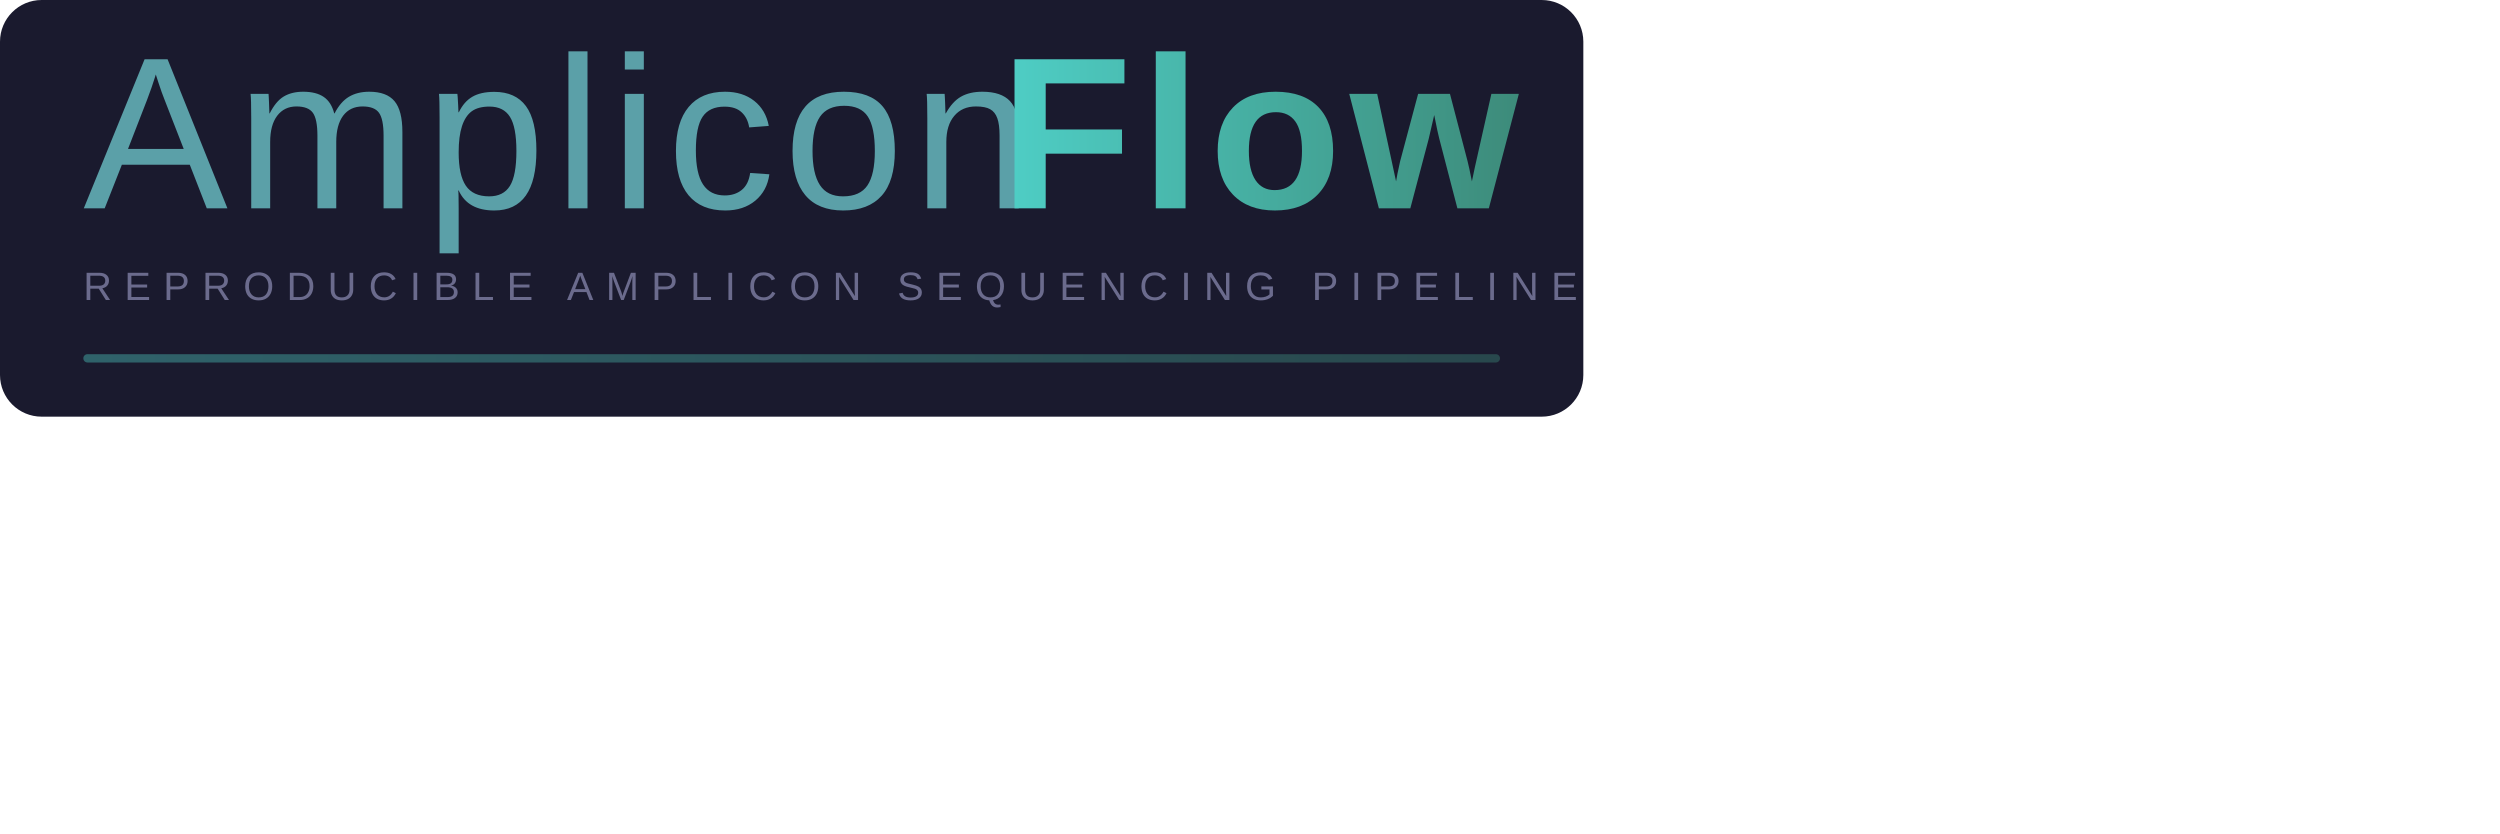
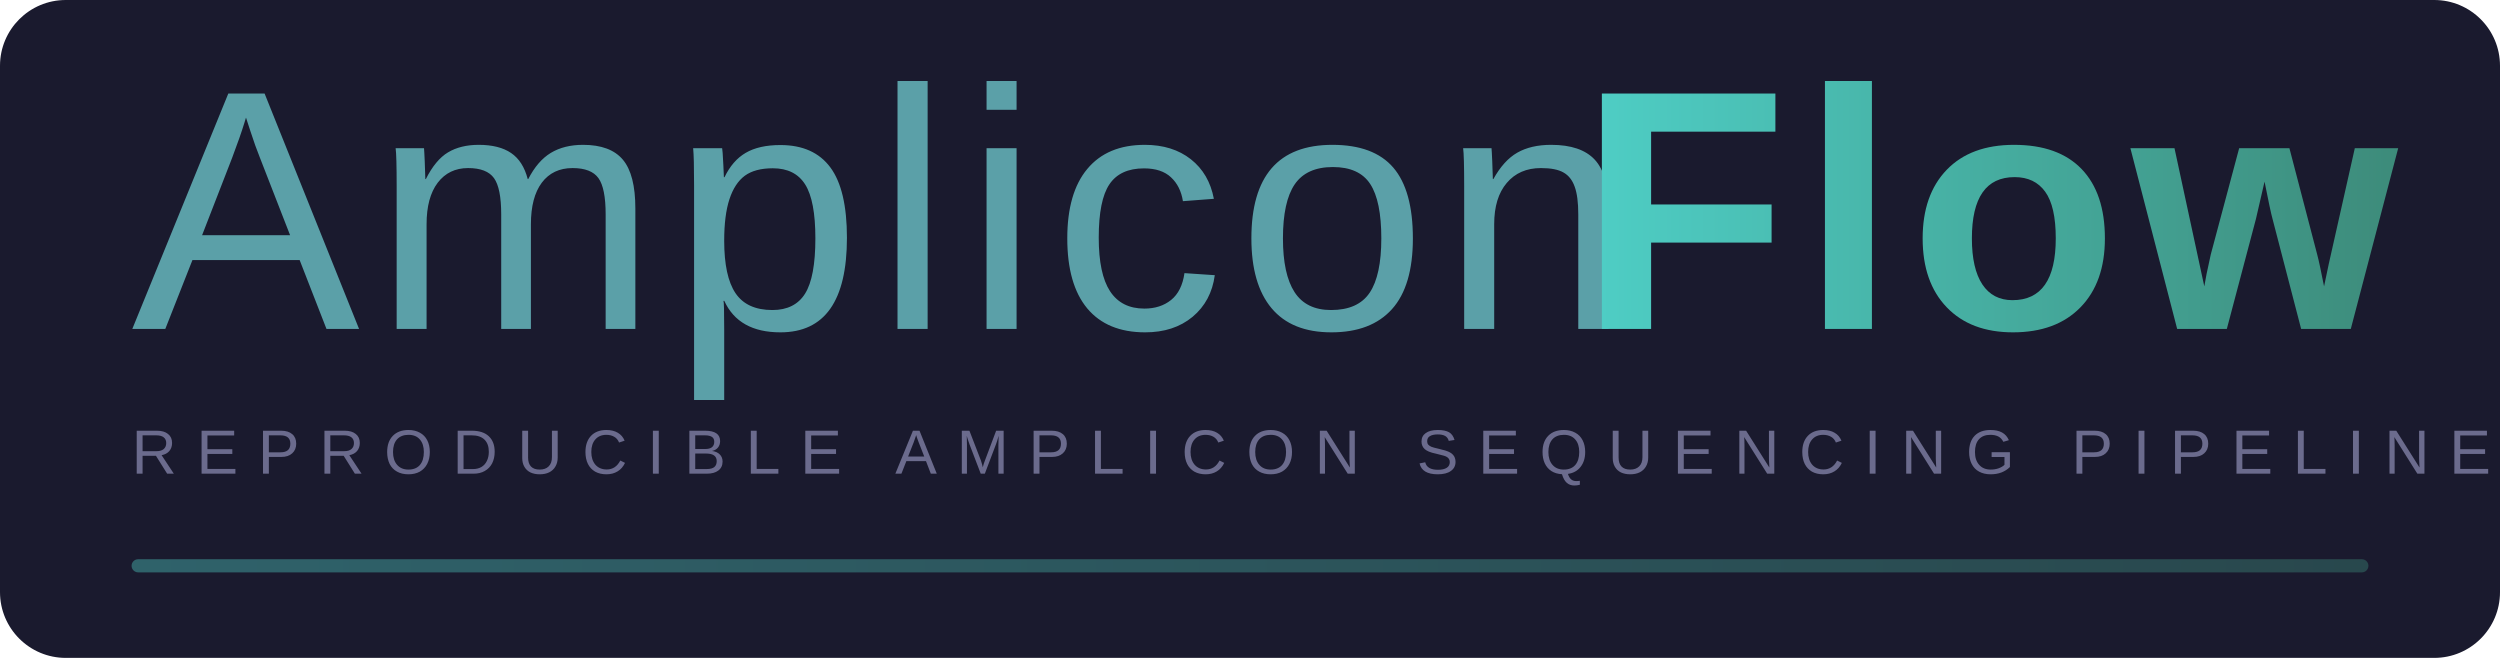
- <svg xmlns="http://www.w3.org/2000/svg" viewBox="0 0 600 200" width="600" height="200">
+ <svg xmlns="http://www.w3.org/2000/svg" viewBox="0 0 380 100" width="380" height="100">
  <defs>
    <linearGradient id="dnaGrad" x1="0%" y1="0%" x2="0%" y2="100%">
      <stop offset="0%" style="stop-color:#5BA0A8;stop-opacity:1" />
      <stop offset="100%" style="stop-color:#3D8B7A;stop-opacity:1" />
    </linearGradient>
    <linearGradient id="flowGrad" x1="0%" y1="0%" x2="100%" y2="0%">
      <stop offset="0%" style="stop-color:#4ECDC4;stop-opacity:1" />
      <stop offset="100%" style="stop-color:#3D8B7A;stop-opacity:1" />
    </linearGradient>
    <filter id="softShadow">
      <feDropShadow dx="0" dy="2" stdDeviation="4" flood-color="#000000" flood-opacity="0.3" />
    </filter>
  </defs>
  <rect width="380" height="100" fill="#1a1a2e" rx="10" />
  <g transform="translate(20, 0)">
    <text x="0" y="50" font-family="'Segoe UI', 'Helvetica Neue', Arial, sans-serif" font-size="52" font-weight="300" fill="#5BA0A8" letter-spacing="2">
      Amplicon
    </text>
    <text x="220" y="50" font-family="'Segoe UI', 'Helvetica Neue', Arial, sans-serif" font-size="52" font-weight="700" fill="url(#flowGrad)" letter-spacing="2">
      Flow
    </text>
  </g>
  <text x="20" y="72" font-family="'Segoe UI', 'Helvetica Neue', Arial, sans-serif" font-size="9.5" font-weight="500" fill="#6B6B8D" letter-spacing="3">
    REPRODUCIBLE AMPLICON SEQUENCING PIPELINE
  </text>
  <rect x="20" y="85" width="340" height="2" fill="url(#flowGrad)" opacity="0.4" rx="1" />
</svg>
